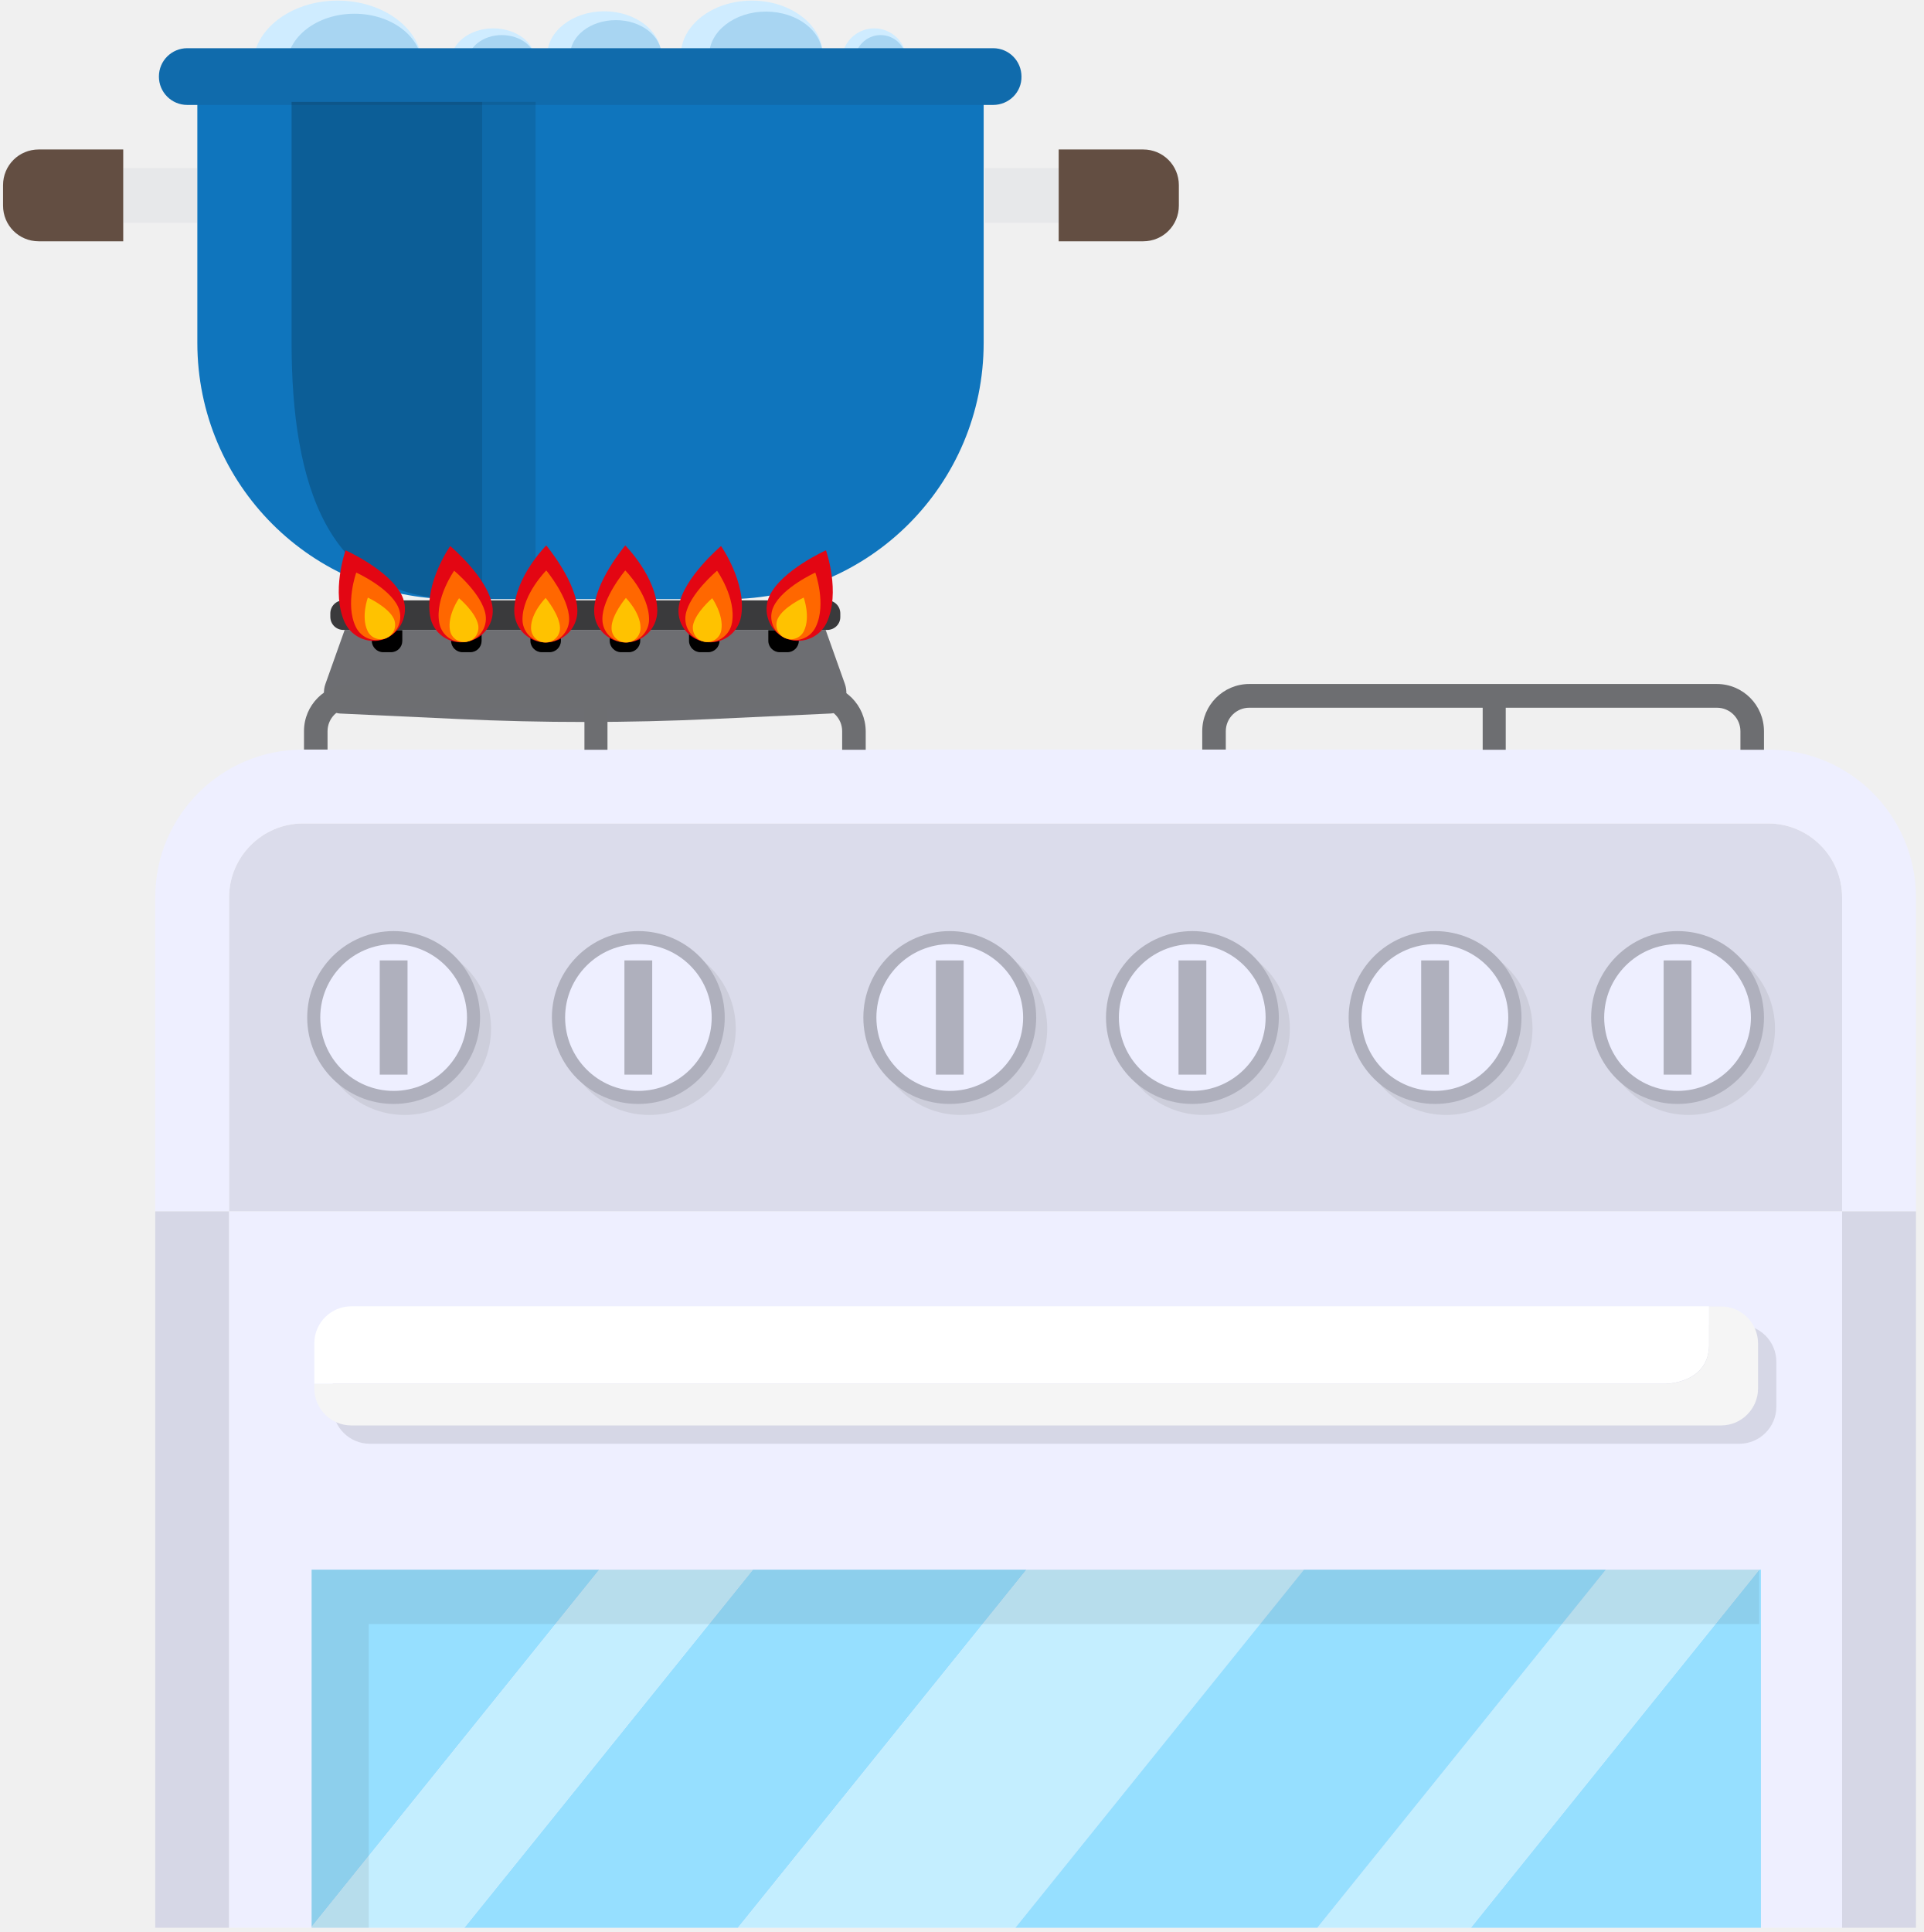
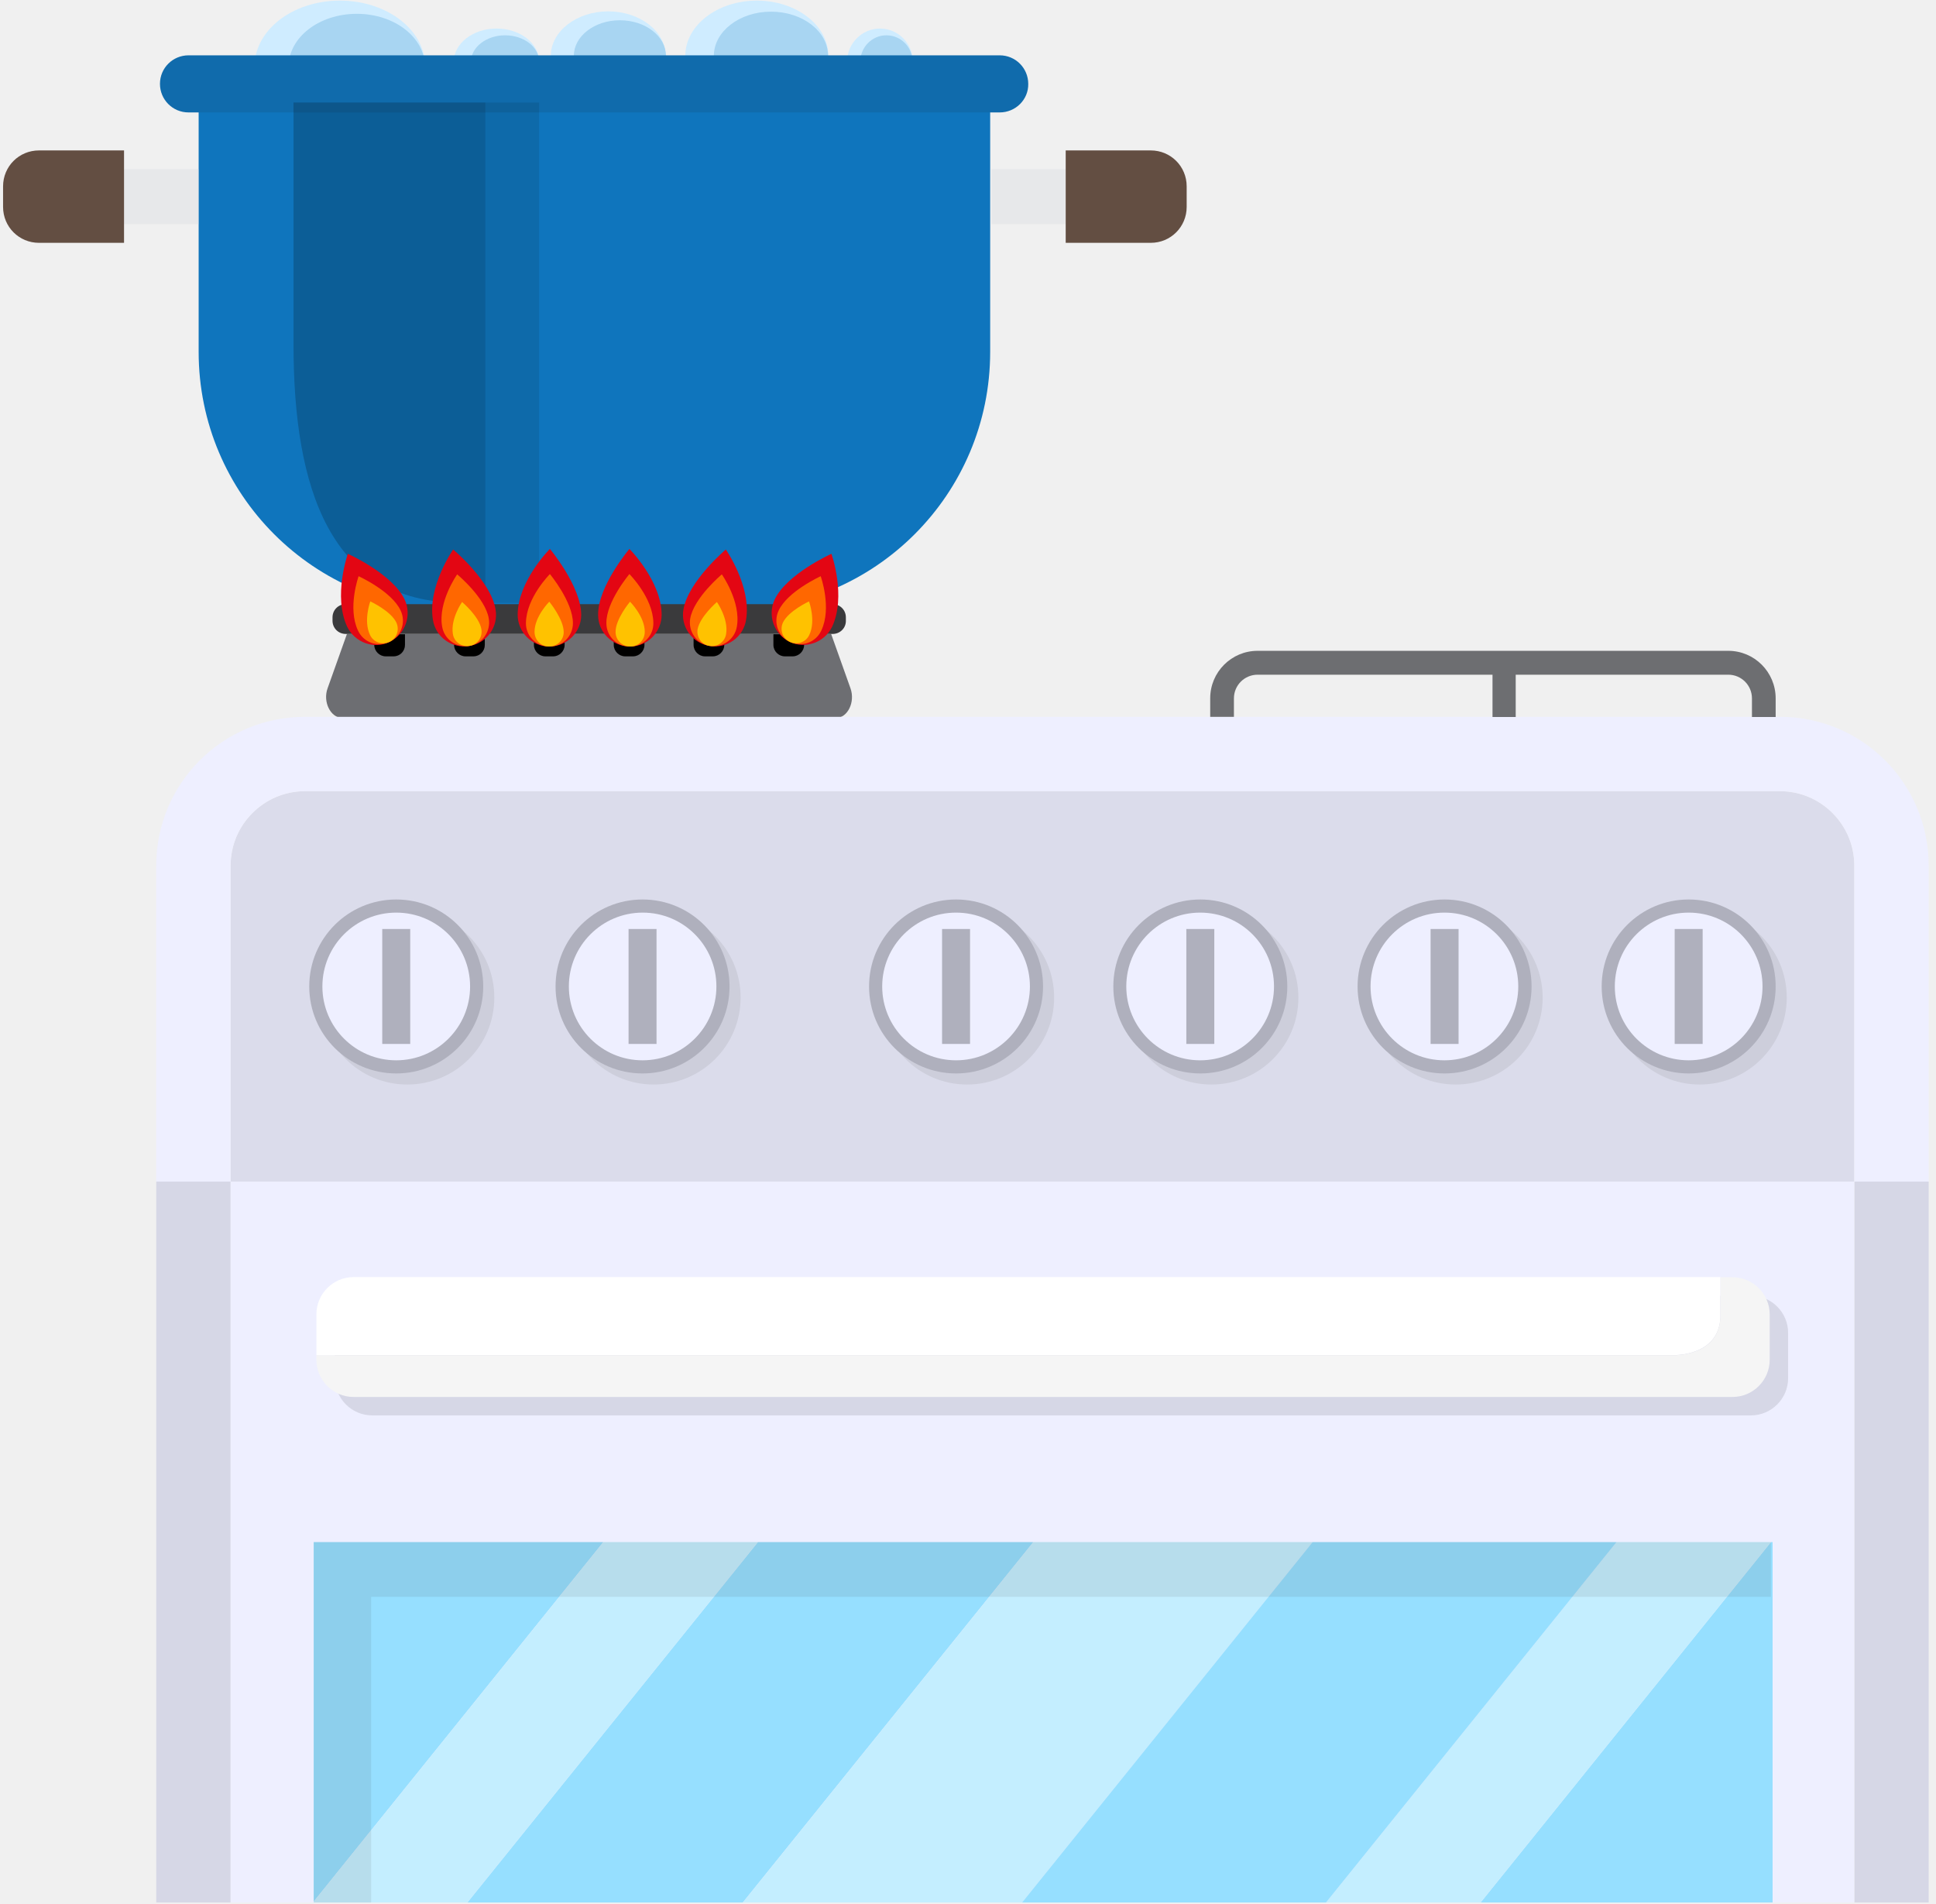
- <svg xmlns="http://www.w3.org/2000/svg" version="1.1" id="Layer_1" x="0px" y="0px" width="1135px" height="1140px" viewBox="0 0 1135 1140" enable-background="new 0 0 1568 1400" xml:space="preserve">
-   <defs>
-     <style type="text/css">
+ <svg xmlns="http://www.w3.org/2000/svg" version="1.1" id="Layer_1" x="0px" y="0px" width="1135" height="1116" viewBox="0 0 1135 1116" enable-background="new 0 0 1568 1400" xml:space="preserve">
+   <defs id="defs4">
+     <style type="text/css" id="style2">
			@keyframes fire-frames {
				from {
					transform: rotate(-10deg);
				}

				to {
					transform: rotate(10deg);
				}
			}

			.fire {
				animation-name: fire-frames;
				animation-duration: 1.5s;
				animation-timing-function: linear;
				animation-direction: alternate;
				animation-iteration-count: infinite;
			}

			.fire1 {
				transform-origin: 128.1px 202.8px;
			}

			.fire2 {
				transform-origin: 155.8px 205px;
				animation-delay: 0.2s;
			}

			.fire3 {
				transform-origin: 182.6px 205.9px;
				animation-delay: 0.4s;
			}

			.fire4 {
				transform-origin: 254px 202.8px;
				animation-delay: 0.9s;
			}

			.fire5 {
				transform-origin: 226.2px 205px;
				animation-delay: 1.1s;
			}

			.fire6 {
				transform-origin: 199.5px 205.9px;
				animation-delay: 1.5s;
			}

			@keyframes bubble-frames {
				from {
					transform: unset;
				}

				to {
					transform: translateY(29px);
				}
			}

			.bubble {
				animation-name: bubble-frames;
				animation-duration: 0.8s;
				animation-timing-function: ease-in;
				animation-direction: alternate;
				animation-iteration-count: infinite;
			}

			.bubble2 {
				animation-delay: 0.3s;
				animation-duration: 0.4s;
			}

			.bubble3 {
				animation-delay: 0.3s;
			}

			.bubble4 {
				animation-delay: 0.2s;
			}

			.bubble5 {
				animation-delay: 0.8s;
				animation-duration: 0.7s;
			}
		</style>
  </defs>
-   <g transform="scale(1.8)">
-     <g>
-       <g class="bubble">
-         <path fill="#cfecff" d="M 82.9 21.7 c 0 -11.9 12.4 -21.5 27.8 -21.5 c 15.4 0 27.8 9.6 27.8 21.5 H 82.9 z" />
-         <path fill="#a8d5f2" d="M 94 21.7 c 0 -9.5 9.9 -17.2 22.2 -17.2 c 12.3 0 22.2 7.7 22.2 17.2 H 94 z" />
-       </g>
-       <g class="bubble bubble2">
-         <path fill="#cfecff" d="M 179.4 18.2 c 0 -8 8.4 -14.5 18.7 -14.5 s 18.7 6.5 18.7 14.5 H 179.4 z" />
-         <path fill="#a8d5f2" d="M 186.9 18.2 c 0 -6.4 6.7 -11.6 15 -11.6 s 15 5.2 15 11.6 H 186.9 z" />
-       </g>
-       <g class="bubble bubble3">
-         <path fill="#cfecff" d="M 223.2 18.2 c 0 -9.9 10.4 -18 23.3 -18 s 23.3 8.1 23.3 18 H 223.2 z" />
-         <path fill="#a8d5f2" d="M 232.5 18.2 c 0 -7.9 8.3 -14.4 18.6 -14.4 s 18.6 6.4 18.6 14.4 H 232.5 z" />
-       </g>
-       <g class="bubble bubble4">
-         <path fill="#cfecff" d="M 147.8 20.1 c 0 -5.9 6.2 -10.8 13.9 -10.8 s 13.9 4.8 13.9 10.8 H 147.8 z" />
-         <path fill="#a8d5f2" d="M 153.4 20.1 c 0 -4.7 5 -8.6 11.1 -8.6 c 6.1 0 11.1 3.8 11.1 8.6 H 153.4 z" />
-       </g>
-       <g class="bubble bubble5">
-         <path fill="#cfecff" d="M 275.9 20.1 c 0 -5.9 4.8 -10.8 10.7 -10.8 s 10.7 4.8 10.7 10.8 H 275.9 z" />
-         <path fill="#a8d5f2" d="M 280.2 20.1 c 0 -4.7 3.8 -8.6 8.5 -8.6 s 8.5 3.8 8.5 8.6 H 280.2 z" />
-       </g>
-     </g>
-     <path fill="#0f75bd" d="M 193.5 33.4 H 64.7 v 79 c 0 46.4 37.6 84 84 84 h 44.9 h 44.9 c 46.4 0 84 -37.6 84 -84 v -79 H 193.5 z" />
-     <g>
-       <rect x="40.4" y="55.1" fill="#e7e8ea" width="24.2" height="17.9" />
-       <path fill="#634e42" d="M 40.4 49 V 79.1 h -27.7 c -6.5 0 -11.7 -5.2 -11.7 -11.7 v -6.7 c 0 -6.5 5.2 -11.7 11.7 -11.7 H 40.4 z" />
-     </g>
-     <path fill="#106bac" transform="translate(0,1)" d="M 325.6 33.4 H 61.4 c -5.2 0 -9.3 -4.2 -9.3 -9.3 v 0 c 0 -5.2 4.2 -9.3 9.3 -9.3 h 264.2 c 5.2 0 9.3 4.2 9.3 9.3 v 0 C 335 29.2 330.8 33.4 325.6 33.4 z" />
-     <path opacity="0.2" d="M 157.9 196.3 h -8.3 c -42.2 0 -54 -37.6 -54 -84 v -78.9 h 62.4 V 196.3 z" />
-     <rect x="157.9" y="33.4" opacity="0.1" width="17.7" height="163" />
-     <g>
-       <g>
-         <path fill="#6d6e72" d="M 272.3 233.9 l -38.7 1.8 c -27.8 1.3 -55.7 1.3 -83.5 0 l -38.7 -1.8 c -3.8 -0.2 -6.3 -5.3 -4.7 -9.7 l 6.3 -17.7 h 157.7 l 6.3 17.7 C 278.6 228.7 276.1 233.8 272.3 233.9 z" />
-         <path fill="#3a3a3c" d="M 271.2 206.5 H 112.6 c -2.4 0 -4.3 -1.9 -4.3 -4.3 V 201.1 c 0 -2.4 1.9 -4.3 4.3 -4.3 h 158.6 c 2.4 0 4.3 1.9 4.3 4.3 v 1.2 C 275.5 204.6 273.6 206.5 271.2 206.5 z" />
-       </g>
-       <path d="M 128.2 213.8 h -2.6 c -2 0 -3.7 -1.7 -3.7 -3.7 v -3.5 h 10 v 3.5 C 131.9 212.1 130.3 213.8 128.2 213.8 z" />
-       <path d="M 154.2 213.8 h -2.6 c -2 0 -3.7 -1.7 -3.7 -3.7 v -3.5 h 10 v 3.5 C 157.9 212.1 156.3 213.8 154.2 213.8 z" />
-       <path d="M 180.2 213.8 h -2.6 c -2 0 -3.7 -1.7 -3.7 -3.7 v -3.5 h 10 v 3.5 C 183.9 212.1 182.2 213.8 180.2 213.8 z" />
-       <path d="M 206.2 213.8 h -2.6 c -2 0 -3.7 -1.7 -3.7 -3.7 v -3.5 h 10 v 3.5 C 209.9 212.1 208.2 213.8 206.2 213.8 z" />
-       <path d="M 232.2 213.8 h -2.6 c -2 0 -3.7 -1.7 -3.7 -3.7 v -3.5 h 10 v 3.5 C 235.9 212.1 234.2 213.8 232.2 213.8 z" />
-       <path d="M 258.2 213.8 h -2.6 c -2 0 -3.7 -1.7 -3.7 -3.7 v -3.5 h 10 v 3.5 C 261.9 212.1 260.2 213.8 258.2 213.8 z" />
-     </g>
-     <g>
-       <g class="fire fire1">
-         <path fill="#e30613" d="M 131.8 195.3 c 2.4 5.2 0.2 11.3 -4.9 13.8 s -11.3 0.2 -13.8 -4.9 c -4.7 -10 0.2 -23.8 0.2 -23.8 S 127.8 186.9 131.8 195.3 z" />
-         <path fill="#ff6700" d="M 130.5 198.9 c 1.8 3.8 0.2 8.4 -3.7 10.2 c -3.8 1.8 -8.4 0.2 -10.2 -3.7 c -3.5 -7.4 0.2 -17.7 0.2 -17.7 S 127.6 192.6 130.5 198.9 z" />
-         <path fill="#ffc200" d="M 129.1 202.8 c 1.1 2.4 0.1 5.2 -2.3 6.3 c -2.4 1.1 -5.2 0.1 -6.3 -2.3 c -2.2 -4.6 0.1 -10.9 0.1 -10.9 S 127.3 199 129.1 202.8 z" />
-       </g>
-       <g class="fire fire2">
-         <path fill="#e30613" d="M 161.4 198.5 c 1 5.6 -2.8 11 -8.5 11.9 c -5.6 1 -11 -2.8 -11.9 -8.5 c -1.8 -10.9 6.6 -22.9 6.6 -22.9 S 159.9 189.3 161.4 198.5 z" />
-         <path fill="#ff6700" d="M 159.2 201.5 c 0.7 4.2 -2.1 8.2 -6.3 8.9 c -4.2 0.7 -8.2 -2.1 -8.9 -6.3 c -1.4 -8.1 4.9 -17 4.9 -17 S 158.1 194.7 159.2 201.5 z" />
-         <path fill="#ffc200" d="M 156.8 205 c 0.4 2.6 -1.3 5 -3.9 5.4 c -2.6 0.4 -5 -1.3 -5.4 -3.9 c -0.8 -5 3 -10.4 3 -10.4 S 156.1 200.8 156.8 205 z" />
-       </g>
-       <g class="fire fire3">
-         <path fill="#e30613" d="M 189.3 200.3 c 0 5.7 -4.7 10.3 -10.4 10.3 c -5.7 0 -10.3 -4.7 -10.3 -10.4 c 0.1 -11 10.5 -21.4 10.5 -21.4 S 189.3 191 189.3 200.3 z" />
-         <path fill="#ff6700" d="M 186.6 203 c 0 4.3 -3.5 7.7 -7.7 7.6 c -4.3 0 -7.7 -3.5 -7.6 -7.7 c 0.1 -8.2 7.8 -15.9 7.8 -15.9 S 186.6 196 186.6 203 z" />
-         <path fill="#ffc200" d="M 183.6 205.9 c 0 2.6 -2.1 4.7 -4.8 4.7 c -2.6 0 -4.7 -2.1 -4.7 -4.8 c 0 -5 4.8 -9.8 4.8 -9.8 S 183.6 201.7 183.6 205.9 z" />
-       </g>
-       <g class="fire fire4">
-         <path fill="#e30613" d="M 252.3 195.3 c -2.4 5.2 -0.2 11.3 4.9 13.8 c 5.2 2.4 11.3 0.2 13.8 -4.9 c 4.7 -10 -0.2 -23.8 -0.2 -23.8 S 256.3 186.9 252.3 195.3 z" />
-         <path fill="#ff6700" d="M 253.6 198.9 c -1.8 3.8 -0.2 8.4 3.7 10.2 c 3.8 1.8 8.4 0.2 10.2 -3.7 c 3.5 -7.4 -0.2 -17.7 -0.2 -17.7 S 256.5 192.6 253.6 198.9 z" />
-         <path fill="#ffc200" d="M 255 202.8 c -1.1 2.4 -0.1 5.2 2.3 6.3 c 2.4 1.1 5.2 0.1 6.3 -2.3 c 2.2 -4.6 -0.1 -10.9 -0.1 -10.9 S 256.8 199 255 202.8 z" />
-       </g>
-       <g class="fire fire5">
-         <path fill="#e30613" d="M 222.6 198.5 c -1 5.6 2.8 11 8.5 11.9 c 5.6 1 11 -2.8 11.9 -8.5 c 1.8 -10.9 -6.6 -22.9 -6.6 -22.9 S 224.2 189.3 222.6 198.5 z" />
-         <path fill="#ff6700" d="M 224.8 201.5 c -0.7 4.2 2.1 8.2 6.3 8.9 c 4.2 0.7 8.2 -2.1 8.9 -6.3 c 1.4 -8.1 -4.9 -17 -4.9 -17 S 226 194.7 224.8 201.5 z" />
-         <path fill="#ffc200" d="M 227.2 205 c -0.4 2.6 1.3 5 3.9 5.4 c 2.6 0.4 5 -1.3 5.4 -3.9 c 0.8 -5 -3 -10.4 -3 -10.4 S 228 200.8 227.2 205 z" />
-       </g>
-       <g class="fire fire6">
-         <path fill="#e30613" d="M 194.8 200.3 c 0 5.7 4.7 10.3 10.4 10.3 c 5.7 0 10.3 -4.7 10.3 -10.4 c -0.1 -11 -10.5 -21.4 -10.5 -21.4 S 194.7 191 194.8 200.3 z" />
-         <path fill="#ff6700" d="M 197.5 203 c 0 4.3 3.5 7.7 7.7 7.6 c 4.3 0 7.7 -3.5 7.6 -7.7 c -0.1 -8.2 -7.8 -15.9 -7.8 -15.9 S 197.4 196 197.5 203 z" />
-         <path fill="#ffc200" d="M 200.5 205.9 c 0 2.6 2.1 4.7 4.8 4.7 c 2.6 0 4.7 -2.1 4.7 -4.8 c 0 -5 -4.8 -9.8 -4.8 -9.8 S 200.4 201.7 200.5 205.9 z" />
-       </g>
-     </g>
-     <rect x="322.9" y="55.1" fill="#e7e8ea" width="24.2" height="17.9" />
-     <path fill="#634e42" d="M 347.1 49 V 79.1 h 27.7 c 6.5 0 11.7 -5.2 11.7 -11.7 v -6.7 c 0 -6.5 -5.2 -11.7 -11.7 -11.7 H 347.1 z" />
+   <g id="g233">
+     <g id="g36" transform="scale(1.8)">
+       <g class="bubble" id="g10">
+         <path fill="#cfecff" d="m 82.9,21.7 c 0,-11.9 12.4,-21.5 27.8,-21.5 15.4,0 27.8,9.6 27.8,21.5 z" id="path6" />
+         <path fill="#a8d5f2" d="m 94,21.7 c 0,-9.5 9.9,-17.2 22.2,-17.2 12.3,0 22.2,7.7 22.2,17.2 z" id="path8" />
+       </g>
+       <g class="bubble bubble2" id="g16">
+         <path fill="#cfecff" d="m 179.4,18.2 c 0,-8 8.4,-14.5 18.7,-14.5 10.3,0 18.7,6.5 18.7,14.5 z" id="path12" />
+         <path fill="#a8d5f2" d="m 186.9,18.2 c 0,-6.4 6.7,-11.6 15,-11.6 8.3,0 15,5.2 15,11.6 z" id="path14" />
+       </g>
+       <g class="bubble bubble3" id="g22">
+         <path fill="#cfecff" d="m 223.2,18.2 c 0,-9.9 10.4,-18 23.3,-18 12.9,0 23.3,8.1 23.3,18 z" id="path18" />
+         <path fill="#a8d5f2" d="m 232.5,18.2 c 0,-7.9 8.3,-14.4 18.6,-14.4 10.3,0 18.6,6.4 18.6,14.4 z" id="path20" />
+       </g>
+       <g class="bubble bubble4" id="g28">
+         <path fill="#cfecff" d="m 147.8,20.1 c 0,-5.9 6.2,-10.8 13.9,-10.8 7.7,0 13.9,4.8 13.9,10.8 z" id="path24" />
+         <path fill="#a8d5f2" d="m 153.4,20.1 c 0,-4.7 5,-8.6 11.1,-8.6 6.1,0 11.1,3.8 11.1,8.6 z" id="path26" />
+       </g>
+       <g class="bubble bubble5" id="g34">
+         <path fill="#cfecff" d="m 275.9,20.1 c 0,-5.9 4.8,-10.8 10.7,-10.8 5.9,0 10.7,4.8 10.7,10.8 z" id="path30" />
+         <path fill="#a8d5f2" d="m 280.2,20.1 c 0,-4.7 3.8,-8.6 8.5,-8.6 4.7,0 8.5,3.8 8.5,8.6 z" id="path32" />
+       </g>
+     </g>
+     <path fill="#0f75bd" d="M 348.3,64.12 H 116.46 v 142.2 c 0,83.52 67.68,151.2 151.2,151.2 h 80.82 80.82 c 83.52,0 151.2,-67.68 151.2,-151.2 V 64.12 Z" id="path38" style="stroke-width:1.8" />
+     <g id="g44" transform="scale(1.8)">
+       <rect x="40.4" y="55.1" fill="#e7e8ea" width="24.2" height="17.9" id="rect40" />
+       <path fill="#634e42" d="M 40.4,49 V 79.1 H 12.7 C 6.2,79.1 1,73.9 1,67.4 V 60.7 C 1,54.2 6.2,49 12.7,49 Z" id="path42" />
+     </g>
+     <path fill="#106bac" d="M 586.08,65.92 H 110.52 c -9.36,0 -16.74,-7.56 -16.74,-16.74 v 0 c 0,-9.36 7.56,-16.74 16.74,-16.74 h 475.56 c 9.36,0 16.74,7.56 16.74,16.74 v 0 c 0.18,9.18 -7.38,16.74 -16.74,16.74 z" id="path46" style="stroke-width:1.8" />
+     <path opacity="0.2" d="m 284.22,353.34 h -14.94 c -75.96,0 -97.2,-67.68 -97.2,-151.2 V 60.12 H 284.4 v 293.22 z" id="path48" style="stroke-width:1.8" />
+     <rect x="284.22" y="60.12" opacity="0.1" width="31.86" height="293.4" id="rect50" style="stroke-width:1.8" />
+     <g id="g70" transform="scale(1.8)">
+       <g id="g56">
+         <path fill="#6d6e72" d="m 272.3,233.9 -38.7,1.8 c -27.8,1.3 -55.7,1.3 -83.5,0 l -38.7,-1.8 c -3.8,-0.2 -6.3,-5.3 -4.7,-9.7 l 6.3,-17.7 h 157.7 l 6.3,17.7 c 1.6,4.5 -0.9,9.6 -4.7,9.7 z" id="path52" />
+         <path fill="#3a3a3c" d="M 271.2,206.5 H 112.6 c -2.4,0 -4.3,-1.9 -4.3,-4.3 v -1.1 c 0,-2.4 1.9,-4.3 4.3,-4.3 h 158.6 c 2.4,0 4.3,1.9 4.3,4.3 v 1.2 c 0,2.3 -1.9,4.2 -4.3,4.2 z" id="path54" />
+       </g>
+       <path d="m 128.2,213.8 h -2.6 c -2,0 -3.7,-1.7 -3.7,-3.7 v -3.5 h 10 v 3.5 c 0,2 -1.6,3.7 -3.7,3.7 z" id="path58" />
+       <path d="m 154.2,213.8 h -2.6 c -2,0 -3.7,-1.7 -3.7,-3.7 v -3.5 h 10 v 3.5 c 0,2 -1.6,3.7 -3.7,3.7 z" id="path60" />
+       <path d="m 180.2,213.8 h -2.6 c -2,0 -3.7,-1.7 -3.7,-3.7 v -3.5 h 10 v 3.5 c 0,2 -1.7,3.7 -3.7,3.7 z" id="path62" />
+       <path d="m 206.2,213.8 h -2.6 c -2,0 -3.7,-1.7 -3.7,-3.7 v -3.5 h 10 v 3.5 c 0,2 -1.7,3.7 -3.7,3.7 z" id="path64" />
+       <path d="m 232.2,213.8 h -2.6 c -2,0 -3.7,-1.7 -3.7,-3.7 v -3.5 h 10 v 3.5 c 0,2 -1.7,3.7 -3.7,3.7 z" id="path66" />
+       <path d="m 258.2,213.8 h -2.6 c -2,0 -3.7,-1.7 -3.7,-3.7 v -3.5 h 10 v 3.5 c 0,2 -1.7,3.7 -3.7,3.7 z" id="path68" />
+     </g>
+     <g id="g120" transform="scale(1.8)">
+       <g class="fire fire1" id="g78">
+         <path fill="#e30613" d="m 131.8,195.3 c 2.4,5.2 0.2,11.3 -4.9,13.8 -5.1,2.5 -11.3,0.2 -13.8,-4.9 -4.7,-10 0.2,-23.8 0.2,-23.8 0,0 14.5,6.5 18.5,14.9 z" id="path72" />
+         <path fill="#ff6700" d="m 130.5,198.9 c 1.8,3.8 0.2,8.4 -3.7,10.2 -3.8,1.8 -8.4,0.2 -10.2,-3.7 -3.5,-7.4 0.2,-17.7 0.2,-17.7 0,0 10.8,4.9 13.7,11.2 z" id="path74" />
+         <path fill="#ffc200" d="m 129.1,202.8 c 1.1,2.4 0.1,5.2 -2.3,6.3 -2.4,1.1 -5.2,0.1 -6.3,-2.3 -2.2,-4.6 0.1,-10.9 0.1,-10.9 0,0 6.7,3.1 8.5,6.9 z" id="path76" />
+       </g>
+       <g class="fire fire2" id="g86">
+         <path fill="#e30613" d="m 161.4,198.5 c 1,5.6 -2.8,11 -8.5,11.9 -5.6,1 -11,-2.8 -11.9,-8.5 -1.8,-10.9 6.6,-22.9 6.6,-22.9 0,0 12.3,10.3 13.8,19.5 z" id="path80" />
+         <path fill="#ff6700" d="m 159.2,201.5 c 0.7,4.2 -2.1,8.2 -6.3,8.9 -4.2,0.7 -8.2,-2.1 -8.9,-6.3 -1.4,-8.1 4.9,-17 4.9,-17 0,0 9.2,7.6 10.3,14.4 z" id="path82" />
+         <path fill="#ffc200" d="m 156.8,205 c 0.4,2.6 -1.3,5 -3.9,5.4 -2.6,0.4 -5,-1.3 -5.4,-3.9 -0.8,-5 3,-10.4 3,-10.4 0,0 5.6,4.7 6.3,8.9 z" id="path84" />
+       </g>
+       <g class="fire fire3" id="g94">
+         <path fill="#e30613" d="m 189.3,200.3 c 0,5.7 -4.7,10.3 -10.4,10.3 -5.7,0 -10.3,-4.7 -10.3,-10.4 0.1,-11 10.5,-21.4 10.5,-21.4 0,0 10.2,12.2 10.2,21.5 z" id="path88" />
+         <path fill="#ff6700" d="m 186.6,203 c 0,4.3 -3.5,7.7 -7.7,7.6 -4.3,0 -7.7,-3.5 -7.6,-7.7 0.1,-8.2 7.8,-15.9 7.8,-15.9 0,0 7.5,9 7.5,16 z" id="path90" />
+         <path fill="#ffc200" d="m 183.6,205.9 c 0,2.6 -2.1,4.7 -4.8,4.7 -2.6,0 -4.7,-2.1 -4.7,-4.8 0,-5 4.8,-9.8 4.8,-9.8 0,0 4.7,5.7 4.7,9.9 z" id="path92" />
+       </g>
+       <g class="fire fire4" id="g102">
+         <path fill="#e30613" d="m 252.3,195.3 c -2.4,5.2 -0.2,11.3 4.9,13.8 5.2,2.4 11.3,0.2 13.8,-4.9 4.7,-10 -0.2,-23.8 -0.2,-23.8 0,0 -14.5,6.5 -18.5,14.9 z" id="path96" />
+         <path fill="#ff6700" d="m 253.6,198.9 c -1.8,3.8 -0.2,8.4 3.7,10.2 3.8,1.8 8.4,0.2 10.2,-3.7 3.5,-7.4 -0.2,-17.7 -0.2,-17.7 0,0 -10.8,4.9 -13.7,11.2 z" id="path98" />
+         <path fill="#ffc200" d="m 255,202.8 c -1.1,2.4 -0.1,5.2 2.3,6.3 2.4,1.1 5.2,0.1 6.3,-2.3 2.2,-4.6 -0.1,-10.9 -0.1,-10.9 0,0 -6.7,3.1 -8.5,6.9 z" id="path100" />
+       </g>
+       <g class="fire fire5" id="g110">
+         <path fill="#e30613" d="m 222.6,198.5 c -1,5.6 2.8,11 8.5,11.9 5.6,1 11,-2.8 11.9,-8.5 1.8,-10.9 -6.6,-22.9 -6.6,-22.9 0,0 -12.2,10.3 -13.8,19.5 z" id="path104" />
+         <path fill="#ff6700" d="m 224.8,201.5 c -0.7,4.2 2.1,8.2 6.3,8.9 4.2,0.7 8.2,-2.1 8.9,-6.3 1.4,-8.1 -4.9,-17 -4.9,-17 0,0 -9.1,7.6 -10.3,14.4 z" id="path106" />
+         <path fill="#ffc200" d="m 227.2,205 c -0.4,2.6 1.3,5 3.9,5.4 2.6,0.4 5,-1.3 5.4,-3.9 0.8,-5 -3,-10.4 -3,-10.4 0,0 -5.5,4.7 -6.3,8.9 z" id="path108" />
+       </g>
+       <g class="fire fire6" id="g118">
+         <path fill="#e30613" d="m 194.8,200.3 c 0,5.7 4.7,10.3 10.4,10.3 5.7,0 10.3,-4.7 10.3,-10.4 -0.1,-11 -10.5,-21.4 -10.5,-21.4 0,0 -10.3,12.2 -10.2,21.5 z" id="path112" />
+         <path fill="#ff6700" d="m 197.5,203 c 0,4.3 3.5,7.7 7.7,7.6 4.3,0 7.7,-3.5 7.6,-7.7 -0.1,-8.2 -7.8,-15.9 -7.8,-15.9 0,0 -7.6,9 -7.5,16 z" id="path114" />
+         <path fill="#ffc200" d="m 200.5,205.9 c 0,2.6 2.1,4.7 4.8,4.7 2.6,0 4.7,-2.1 4.7,-4.8 0,-5 -4.8,-9.8 -4.8,-9.8 0,0 -4.8,5.7 -4.7,9.9 z" id="path116" />
+       </g>
+     </g>
+     <rect x="581.22" y="99.18" fill="#e7e8ea" width="43.56" height="32.22" id="rect122" style="stroke-width:1.8" />
+     <path fill="#634e42" d="m 624.78,88.2 v 54.18 h 49.86 c 11.7,0 21.06,-9.36 21.06,-21.06 v -12.06 c 0,-11.7 -9.36,-21.06 -21.06,-21.06 z" id="path124" style="stroke-width:1.8" />
  </g>
-   <g>
-     <path fill="#dbdceb" d="M 1043.5 485.9 H 178.8 c -24 0 -43.6 19.6 -43.6 43.6 v 185.3 h 951.9 V 529.5 C 1087.1 505.5 1067.6 485.9 1043.5 485.9 z" />
-     <g>
-       <path fill="#cdcedb" d="M 289.8 606.9 c 0 28.2 -22.8 51 -51 51 c -28.2 0 -51 -22.8 -51 -51 c 0 -28.2 22.8 -51 51 -51 C 267 555.9 289.8 578.7 289.8 606.9 z" />
-       <circle fill="#cdcedb" cx="383.2" cy="606.9" r="51" />
-       <path fill="#cdcedb" d="M 618 606.9 c 0 28.2 -22.8 51 -51 51 c -28.2 0 -51 -22.8 -51 -51 c 0 -28.2 22.8 -51 51 -51 C 595.2 555.9 618 578.7 618 606.9 z" />
-       <path fill="#cdcedb" d="M 761.2 606.9 c 0 28.2 -22.8 51 -51 51 c -28.2 0 -51 -22.8 -51 -51 c 0 -28.2 22.8 -51 51 -51 C 738.3 555.9 761.2 578.7 761.2 606.9 z" />
-       <path fill="#cdcedb" d="M 904.4 606.9 c 0 28.2 -22.8 51 -51 51 c -28.2 0 -51 -22.8 -51 -51 c 0 -28.2 22.8 -51 51 -51 C 881.5 555.9 904.4 578.7 904.4 606.9 z" />
-       <path fill="#cdcedb" d="M 1047.5 606.9 c 0 28.2 -22.8 51 -51 51 c -28.2 0 -51 -22.8 -51 -51 c 0 -28.2 22.8 -51 51 -51 C 1024.7 555.9 1047.5 578.7 1047.5 606.9 z" />
-     </g>
-     <path fill="#eeefff" d="M 135.2 529.5 c 0 -24 19.6 -43.6 43.6 -43.6 H 1043.5 c 24 0 43.6 19.6 43.6 43.6 v 185.3 h 43.6 V 529.5 c 0 -48.2 -39 -87.2 -87.2 -87.2 H 178.8 c -48.2 0 -87.2 39 -87.2 87.2 v 185.3 h 43.6 V 529.5 z" />
-     <rect x="1087.1" y="714.8" fill="#d6d7e6" width="43.6" height="422.7" />
-     <rect x="91.6" y="714.8" fill="#d6d7e6" width="43.6" height="422.7" />
-     <rect x="135.2" y="714.8" fill="#eeefff" width="951.9" height="422.7" />
-     <path fill="#afb0bd" d="M 283.3 600.4 c 0 28.2 -22.8 51 -51 51 c -28.2 0 -51 -22.8 -51 -51 c 0 -28.2 22.8 -51 51 -51 C 260.5 549.4 283.3 572.2 283.3 600.4 z" />
-     <path fill="#eeefff" d="M 275.6 600.4 c 0 23.9 -19.4 43.3 -43.3 43.3 c -23.9 0 -43.3 -19.4 -43.3 -43.3 s 19.4 -43.3 43.3 -43.3 C 256.2 557.1 275.6 576.5 275.6 600.4 z" />
-     <rect x="224.1" y="566.7" fill="#afb0bd" width="16.4" height="67.4" />
-     <path fill="#afb0bd" d="M 427.7 600.4 c 0 28.2 -22.8 51 -51 51 c -28.2 0 -51 -22.8 -51 -51 c 0 -28.2 22.8 -51 51 -51 C 404.9 549.4 427.7 572.2 427.7 600.4 z" />
-     <path fill="#eeefff" d="M 420 600.4 c 0 23.9 -19.4 43.3 -43.3 43.3 S 333.5 624.3 333.5 600.4 s 19.4 -43.3 43.3 -43.3 S 420 576.5 420 600.4 z" />
-     <rect x="368.5" y="566.7" fill="#afb0bd" width="16.4" height="67.4" />
-     <path fill="#afb0bd" d="M 611.5 600.4 c 0 28.2 -22.8 51 -51 51 c -28.2 0 -51 -22.8 -51 -51 c 0 -28.2 22.8 -51 51 -51 C 588.7 549.4 611.5 572.2 611.5 600.4 z" />
-     <path fill="#eeefff" d="M 603.8 600.4 c 0 23.9 -19.4 43.3 -43.3 43.3 c -23.9 0 -43.3 -19.4 -43.3 -43.3 s 19.4 -43.3 43.3 -43.3 C 584.4 557.1 603.8 576.5 603.8 600.4 z" />
-     <rect x="552.3" y="566.7" fill="#afb0bd" width="16.4" height="67.4" />
-     <path fill="#afb0bd" d="M 754.7 600.4 c 0 28.2 -22.8 51 -51 51 c -28.2 0 -51 -22.8 -51 -51 c 0 -28.2 22.8 -51 51 -51 C 731.8 549.4 754.7 572.2 754.7 600.4 z" />
-     <path fill="#eeefff" d="M 746.9 600.4 c 0 23.9 -19.4 43.3 -43.3 43.3 c -23.9 0 -43.3 -19.4 -43.3 -43.3 s 19.4 -43.3 43.3 -43.3 C 727.6 557.1 746.9 576.5 746.9 600.4 z" />
-     <rect x="695.5" y="566.7" fill="#afb0bd" width="16.4" height="67.4" />
-     <path fill="#afb0bd" d="M 897.9 600.4 c 0 28.2 -22.8 51 -51 51 c -28.2 0 -51 -22.8 -51 -51 c 0 -28.2 22.8 -51 51 -51 C 875 549.4 897.9 572.2 897.9 600.4 z" />
-     <path fill="#eeefff" d="M 890.1 600.4 c 0 23.9 -19.4 43.3 -43.3 43.3 c -23.9 0 -43.3 -19.4 -43.3 -43.3 s 19.4 -43.3 43.3 -43.3 C 870.8 557.1 890.1 576.5 890.1 600.4 z" />
-     <rect x="838.7" y="566.7" fill="#afb0bd" width="16.4" height="67.4" />
-     <path fill="#afb0bd" d="M 1041 600.4 c 0 28.2 -22.8 51 -51 51 c -28.2 0 -51 -22.8 -51 -51 c 0 -28.2 22.8 -51 51 -51 C 1018.2 549.4 1041 572.2 1041 600.4 z" />
-     <path fill="#eeefff" d="M 1033.3 600.4 c 0 23.9 -19.4 43.3 -43.3 43.3 s -43.3 -19.4 -43.3 -43.3 s 19.4 -43.3 43.3 -43.3 S 1033.3 576.5 1033.3 600.4 z" />
-     <rect x="981.8" y="566.7" fill="#afb0bd" width="16.4" height="67.4" />
-     <path fill="#6d6e71" d="M 483 403.6 H 207.2 c -15.4 0 -27.8 12.5 -27.8 27.8 v 10.9 h 13.9 V 431.5 c 0 -7.7 6.2 -13.9 13.9 -13.9 h 137.7 v 24.8 h 13.6 v -24.8 h 124.6 c 7.7 0 13.9 6.2 13.9 13.9 v 10.9 h 13.9 V 431.5 C 510.8 416.1 498.4 403.6 483 403.6 z" />
-     <path fill="#6d6e71" d="M 1013.2 403.6 H 737.3 c -15.4 0 -27.8 12.5 -27.8 27.8 v 10.9 h 13.9 V 431.5 c 0 -7.7 6.2 -13.9 13.9 -13.9 h 137.7 v 24.8 h 13.6 v -24.8 h 124.6 c 7.7 0 13.9 6.2 13.9 13.9 v 10.9 h 13.9 V 431.5 C 1041 416.1 1028.6 403.6 1013.2 403.6 z" />
-     <g>
-       <polygon fill="#96dfff" points="444.3,926.2 274,1137.5 435.5,1137.5 605.8,926.2" />
-       <polygon fill="#c4eeff" points="605.8,926.2 435.5,1137.5 599.2,1137.5 769.5,926.2" />
-       <polygon fill="#96dfff" points="183.9,926.2 183.9,1137 353.7,926.2" />
-       <polygon fill="#c4eeff" points="353.7,926.2 183.9,1137 183.9,1137.5 274,1137.5 444.3,926.2" />
-       <polygon fill="#96dfff" points="868,1137.5 1039.2,1137.5 1039.2,926.2 1038.2,926.2" />
-       <polygon fill="#c4eeff" points="947.7,926.2 777.4,1137.5 868,1137.5 1038.2,926.2" />
-       <polygon fill="#96dfff" points="769.5,926.2 599.2,1137.5 777.4,1137.5 947.7,926.2" />
-     </g>
-     <polygon opacity="9.999999e-002" fill="#414042" points="1038.2,926.2 217.6,926.2 183.9,926.2 183.9,958.3 183.9,1137.5 217.6,1137.5 217.6,958.3 1038.2,958.3" />
-     <path fill="#d6d7e6" d="M 1026.5 781.7 h -7.1 H 218.2 c -12 0 -21.8 9.8 -21.8 21.8 v 23.9 v 2.7 c 0 12 9.8 21.8 21.8 21.8 H 1026.5 c 12 0 21.8 -9.8 21.8 -21.8 V 803.5 C 1048.3 791.5 1038.5 781.7 1026.5 781.7 z" />
-     <g>
-       <path fill="#ffffff" d="M 1008.6 792 v -21.2 H 207.3 c -12 0 -21.8 9.8 -21.8 21.8 v 23.9 h 796.3 C 981.8 816.6 1009.5 817 1008.6 792 z" />
-       <path fill="#f5f5f5" d="M 1015.7 770.9 h -7.1 v 21.2 c 0.9 25 -26.7 24.5 -26.7 24.5 H 185.5 v 2.7 c 0 12 9.8 21.8 21.8 21.8 h 808.4 c 12 0 21.8 -9.8 21.8 -21.8 v -26.6 C 1037.5 780.7 1027.7 770.9 1015.7 770.9 z" />
+   <g id="g216" transform="translate(0,-22)">
+     <path fill="#dbdceb" d="M 1043.5,485.9 H 178.8 c -24,0 -43.6,19.6 -43.6,43.6 v 185.3 h 951.9 V 529.5 c 0,-24 -19.5,-43.6 -43.6,-43.6 z" id="path128" />
+     <g id="g142">
+       <path fill="#cdcedb" d="m 289.8,606.9 c 0,28.2 -22.8,51 -51,51 -28.2,0 -51,-22.8 -51,-51 0,-28.2 22.8,-51 51,-51 28.2,0 51,22.8 51,51 z" id="path130" />
+       <circle fill="#cdcedb" cx="383.2" cy="606.9" r="51" id="circle132" />
+       <path fill="#cdcedb" d="m 618,606.9 c 0,28.2 -22.8,51 -51,51 -28.2,0 -51,-22.8 -51,-51 0,-28.2 22.8,-51 51,-51 28.2,0 51,22.8 51,51 z" id="path134" />
+       <path fill="#cdcedb" d="m 761.2,606.9 c 0,28.2 -22.8,51 -51,51 -28.2,0 -51,-22.8 -51,-51 0,-28.2 22.8,-51 51,-51 28.1,0 51,22.8 51,51 z" id="path136" />
+       <path fill="#cdcedb" d="m 904.4,606.9 c 0,28.2 -22.8,51 -51,51 -28.2,0 -51,-22.8 -51,-51 0,-28.2 22.8,-51 51,-51 28.1,0 51,22.8 51,51 z" id="path138" />
+       <path fill="#cdcedb" d="m 1047.5,606.9 c 0,28.2 -22.8,51 -51,51 -28.2,0 -51,-22.8 -51,-51 0,-28.2 22.8,-51 51,-51 28.2,0 51,22.8 51,51 z" id="path140" />
+     </g>
+     <path fill="#eeefff" d="m 135.2,529.5 c 0,-24 19.6,-43.6 43.6,-43.6 h 864.7 c 24,0 43.6,19.6 43.6,43.6 v 185.3 h 43.6 V 529.5 c 0,-48.2 -39,-87.2 -87.2,-87.2 H 178.8 c -48.2,0 -87.2,39 -87.2,87.2 v 185.3 h 43.6 z" id="path144" />
+     <rect x="1087.1" y="714.8" fill="#d6d7e6" width="43.6" height="422.7" id="rect146" />
+     <rect x="91.6" y="714.8" fill="#d6d7e6" width="43.6" height="422.7" id="rect148" />
+     <rect x="135.2" y="714.8" fill="#eeefff" width="951.9" height="422.7" id="rect150" />
+     <path fill="#afb0bd" d="m 283.3,600.4 c 0,28.2 -22.8,51 -51,51 -28.2,0 -51,-22.8 -51,-51 0,-28.2 22.8,-51 51,-51 28.2,0 51,22.8 51,51 z" id="path152" />
+     <path fill="#eeefff" d="m 275.6,600.4 c 0,23.9 -19.4,43.3 -43.3,43.3 -23.9,0 -43.3,-19.4 -43.3,-43.3 0,-23.9 19.4,-43.3 43.3,-43.3 23.9,0 43.3,19.4 43.3,43.3 z" id="path154" />
+     <rect x="224.1" y="566.7" fill="#afb0bd" width="16.4" height="67.4" id="rect156" />
+     <path fill="#afb0bd" d="m 427.7,600.4 c 0,28.2 -22.8,51 -51,51 -28.2,0 -51,-22.8 -51,-51 0,-28.2 22.8,-51 51,-51 28.2,0 51,22.8 51,51 z" id="path158" />
+     <path fill="#eeefff" d="m 420,600.4 c 0,23.9 -19.4,43.3 -43.3,43.3 -23.9,0 -43.2,-19.4 -43.2,-43.3 0,-23.9 19.4,-43.3 43.3,-43.3 23.9,0 43.2,19.4 43.2,43.3 z" id="path160" />
+     <rect x="368.5" y="566.7" fill="#afb0bd" width="16.4" height="67.4" id="rect162" />
+     <path fill="#afb0bd" d="m 611.5,600.4 c 0,28.2 -22.8,51 -51,51 -28.2,0 -51,-22.8 -51,-51 0,-28.2 22.8,-51 51,-51 28.2,0 51,22.8 51,51 z" id="path164" />
+     <path fill="#eeefff" d="m 603.8,600.4 c 0,23.9 -19.4,43.3 -43.3,43.3 -23.9,0 -43.3,-19.4 -43.3,-43.3 0,-23.9 19.4,-43.3 43.3,-43.3 23.9,0 43.3,19.4 43.3,43.3 z" id="path166" />
+     <rect x="552.3" y="566.7" fill="#afb0bd" width="16.4" height="67.4" id="rect168" />
+     <path fill="#afb0bd" d="m 754.7,600.4 c 0,28.2 -22.8,51 -51,51 -28.2,0 -51,-22.8 -51,-51 0,-28.2 22.8,-51 51,-51 28.1,0 51,22.8 51,51 z" id="path170" />
+     <path fill="#eeefff" d="m 746.9,600.4 c 0,23.9 -19.4,43.3 -43.3,43.3 -23.9,0 -43.3,-19.4 -43.3,-43.3 0,-23.9 19.4,-43.3 43.3,-43.3 24,0 43.3,19.4 43.3,43.3 z" id="path172" />
+     <rect x="695.5" y="566.7" fill="#afb0bd" width="16.4" height="67.4" id="rect174" />
+     <path fill="#afb0bd" d="m 897.9,600.4 c 0,28.2 -22.8,51 -51,51 -28.2,0 -51,-22.8 -51,-51 0,-28.2 22.8,-51 51,-51 28.1,0 51,22.8 51,51 z" id="path176" />
+     <path fill="#eeefff" d="m 890.1,600.4 c 0,23.9 -19.4,43.3 -43.3,43.3 -23.9,0 -43.3,-19.4 -43.3,-43.3 0,-23.9 19.4,-43.3 43.3,-43.3 24,0 43.3,19.4 43.3,43.3 z" id="path178" />
+     <rect x="838.7" y="566.7" fill="#afb0bd" width="16.4" height="67.4" id="rect180" />
+     <path fill="#afb0bd" d="m 1041,600.4 c 0,28.2 -22.8,51 -51,51 -28.2,0 -51,-22.8 -51,-51 0,-28.2 22.8,-51 51,-51 28.2,0 51,22.8 51,51 z" id="path182" />
+     <path fill="#eeefff" d="m 1033.3,600.4 c 0,23.9 -19.4,43.3 -43.3,43.3 -23.9,0 -43.3,-19.4 -43.3,-43.3 0,-23.9 19.4,-43.3 43.3,-43.3 23.9,0 43.3,19.4 43.3,43.3 z" id="path184" />
+     <rect x="981.8" y="566.7" fill="#afb0bd" width="16.4" height="67.4" id="rect186" />
+     <path fill="#6d6e71" d="M 1013.2,403.6 H 737.3 c -15.4,0 -27.8,12.5 -27.8,27.8 v 10.9 h 13.9 v -10.8 c 0,-7.7 6.2,-13.9 13.9,-13.9 H 875 v 24.8 h 13.6 v -24.8 h 124.6 c 7.7,0 13.9,6.2 13.9,13.9 v 10.9 h 13.9 v -10.9 c 0,-15.4 -12.4,-27.9 -27.8,-27.9 z" id="path188" />
+     <g id="g204">
+       <polygon fill="#96dfff" points="444.3,926.2 274,1137.5 435.5,1137.5 605.8,926.2 " id="polygon190" />
+       <polygon fill="#c4eeff" points="605.8,926.2 435.5,1137.5 599.2,1137.5 769.5,926.2 " id="polygon192" />
+       <polygon fill="#96dfff" points="183.9,926.2 183.9,1137 353.7,926.2 " id="polygon194" />
+       <polygon fill="#c4eeff" points="183.9,1137.5 274,1137.5 444.3,926.2 353.7,926.2 183.9,1137 " id="polygon196" />
+       <polygon fill="#96dfff" points="868,1137.5 1039.2,1137.5 1039.2,926.2 1038.2,926.2 " id="polygon198" />
+       <polygon fill="#c4eeff" points="947.7,926.2 777.4,1137.5 868,1137.5 1038.2,926.2 " id="polygon200" />
+       <polygon fill="#96dfff" points="769.5,926.2 599.2,1137.5 777.4,1137.5 947.7,926.2 " id="polygon202" />
+     </g>
+     <polygon opacity="0.1" fill="#414042" points="183.9,1137.5 217.6,1137.5 217.6,958.3 1038.2,958.3 1038.2,926.2 217.6,926.2 183.9,926.2 183.9,958.3 " id="polygon206" />
+     <path fill="#d6d7e6" d="m 1026.5,781.7 h -7.1 -801.2 c -12,0 -21.8,9.8 -21.8,21.8 v 23.9 2.7 c 0,12 9.8,21.8 21.8,21.8 h 808.3 c 12,0 21.8,-9.8 21.8,-21.8 v -26.6 c 0,-12 -9.8,-21.8 -21.8,-21.8 z" id="path208" />
+     <g id="g214">
+       <path fill="#ffffff" d="M 1008.6,792 V 770.8 H 207.3 c -12,0 -21.8,9.8 -21.8,21.8 v 23.9 h 796.3 c 0,0.1 27.7,0.5 26.8,-24.5 z" id="path210" />
+       <path fill="#f5f5f5" d="m 1015.7,770.9 h -7.1 v 21.2 c 0.9,25 -26.7,24.5 -26.7,24.5 H 185.5 v 2.7 c 0,12 9.8,21.8 21.8,21.8 h 808.4 c 12,0 21.8,-9.8 21.8,-21.8 v -26.6 c 0,-12 -9.8,-21.8 -21.8,-21.8 z" id="path212" />
    </g>
  </g>
</svg>
